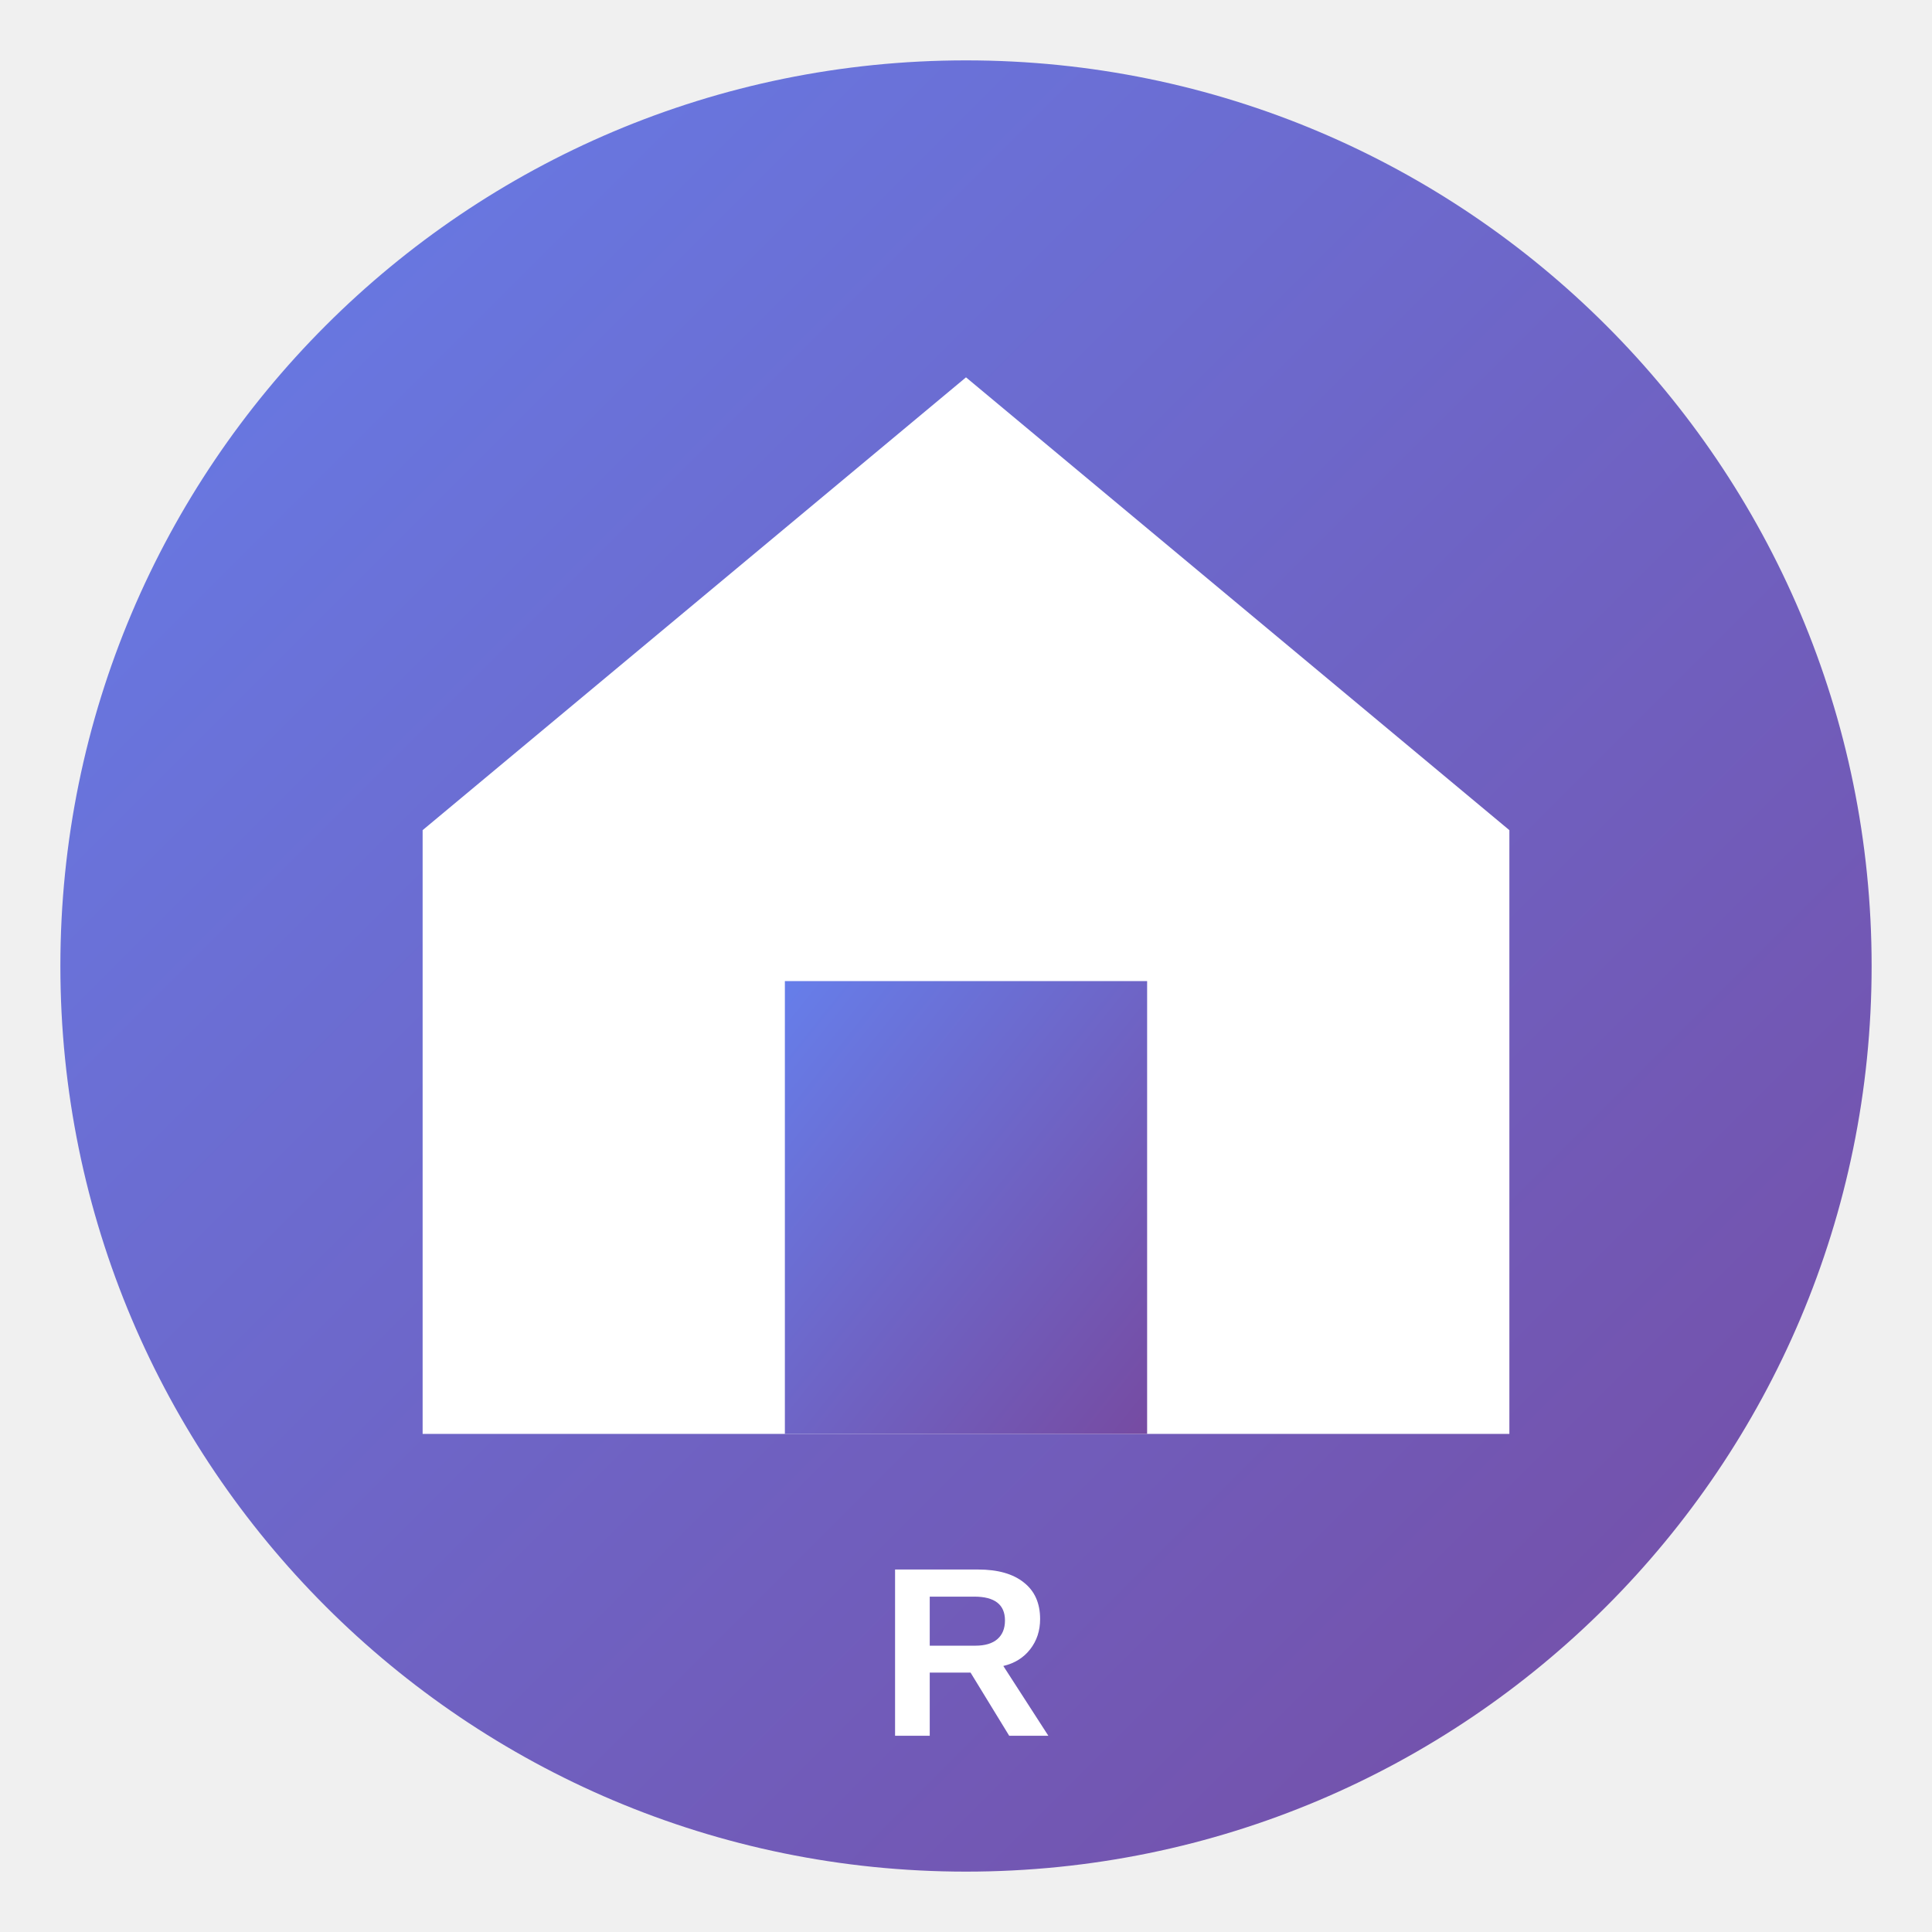
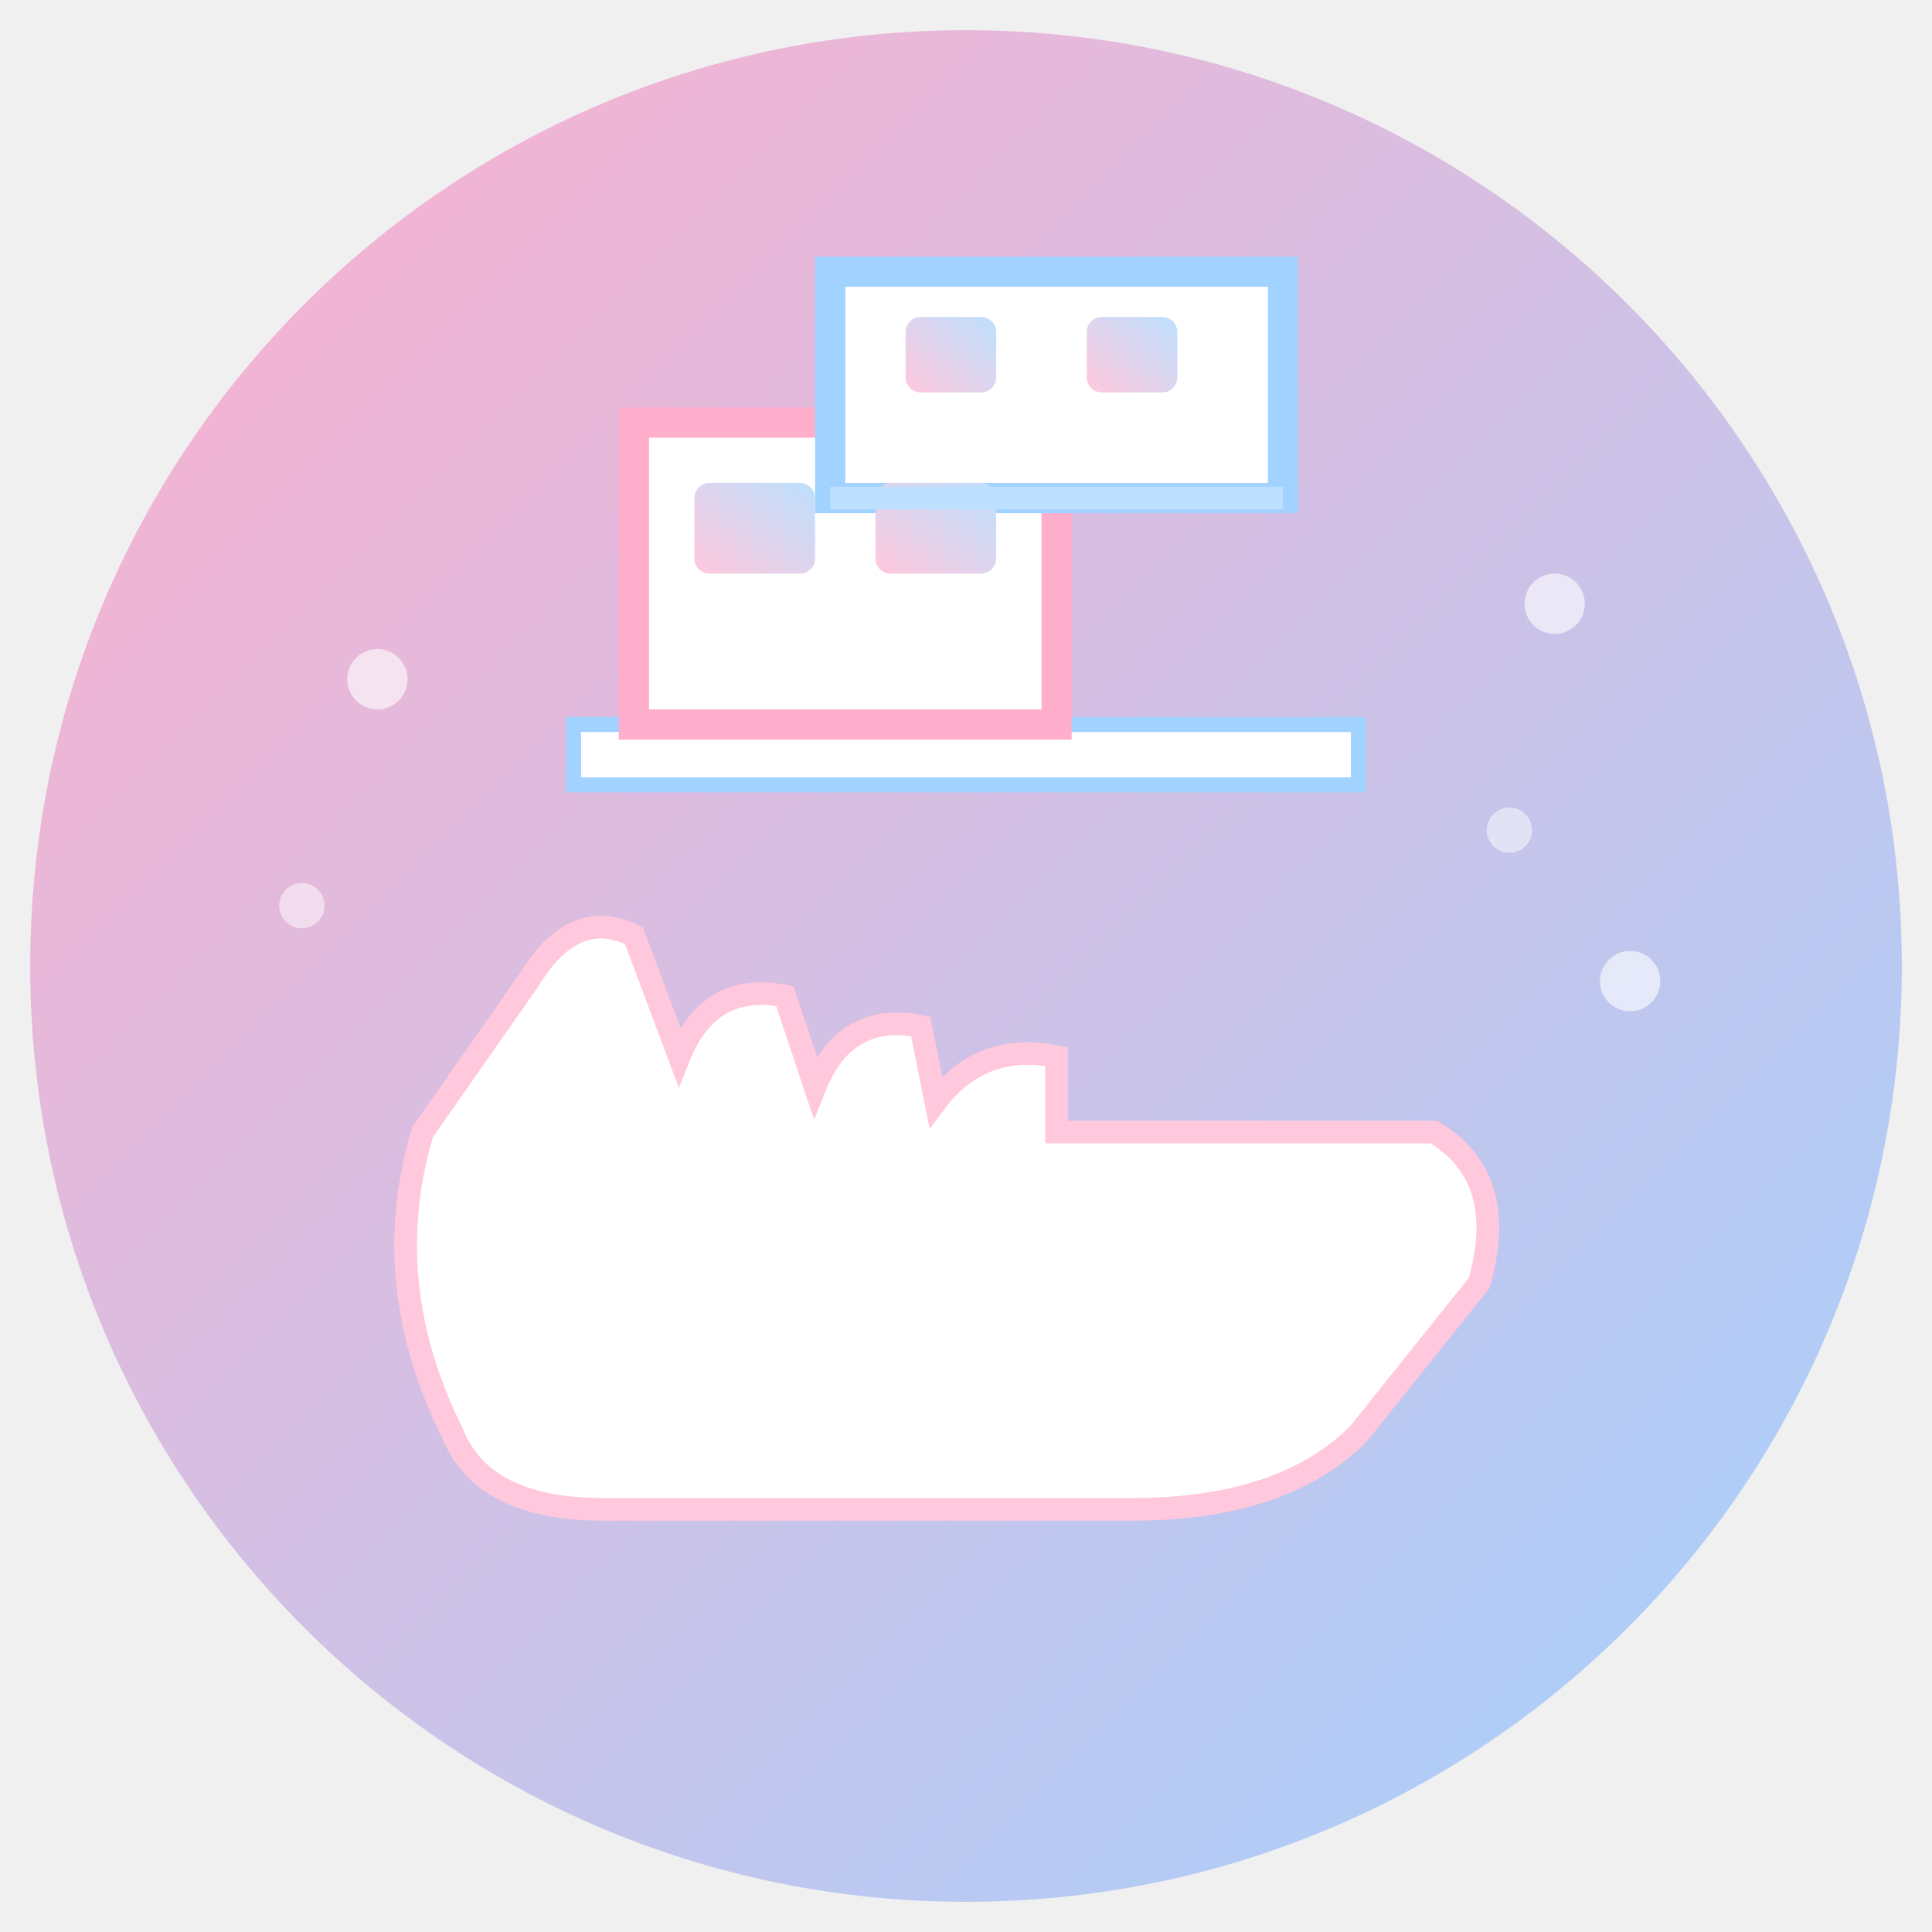
<svg xmlns="http://www.w3.org/2000/svg" viewBox="0 0 128 128">
  <defs>
    <linearGradient id="grad" x1="0%" y1="0%" x2="100%" y2="100%">
-       <stop offset="0%" style="stop-color:#667eea" />
-       <stop offset="100%" style="stop-color:#764ba2" />
+       <stop offset="0%" style="stop-color:#FFAFCC" />
+       <stop offset="100%" style="stop-color:#A2D2FF" />
+     </linearGradient>
+     <linearGradient id="grad2" x1="0%" y1="100%" x2="100%" y2="0%">
+       <stop offset="0%" style="stop-color:#FFC8DD" />
+       <stop offset="100%" style="stop-color:#BDE0FE" />
    </linearGradient>
  </defs>
-   <circle cx="64" cy="64" r="60" fill="url(#grad)" />
-   <path d="M64 25 L100 55 L100 95 L28 95 L28 55 Z" fill="white" />
-   <rect x="52" y="65" width="24" height="30" fill="url(#grad)" />
-   <text x="64" y="115" text-anchor="middle" font-family="Arial" font-size="16" font-weight="bold" fill="white">R</text>
+   <circle cx="64" cy="64" r="62" fill="url(#grad)" />
+   <path d="M30 95            Q25 85 28 75            L35 65            Q38 60 42 62            L45 70            Q47 65 52 66            L54 72            Q56 67 61 68            L62 73            Q65 69 70 70            L70 75            L95 75            Q100 78 98 85            L90 95            Q85 100 75 100            L40 100            Q32 100 30 95 Z" fill="white" stroke="#FFC8DD" stroke-width="1.5" />
+   <rect x="38" y="48" width="52" height="4" fill="white" stroke="#A2D2FF" stroke-width="1" />
+   <rect x="42" y="28" width="28" height="20" fill="white" stroke="#FFAFCC" stroke-width="2" />
+   <rect x="55" y="18" width="30" height="15" fill="white" stroke="#A2D2FF" stroke-width="2" />
+   <rect x="46" y="32" width="8" height="6" fill="url(#grad2)" rx="1" />
+   <rect x="58" y="32" width="8" height="6" fill="url(#grad2)" rx="1" />
+   <rect x="60" y="21" width="6" height="5" fill="url(#grad2)" rx="1" />
+   <rect x="72" y="21" width="6" height="5" fill="url(#grad2)" rx="1" />
+   <line x1="55" y1="33" x2="85" y2="33" stroke="#BDE0FE" stroke-width="1.5" />
+   <circle cx="25" cy="45" r="2" fill="white" opacity="0.6" />
+   <circle cx="103" cy="40" r="2" fill="white" opacity="0.6" />
+   <circle cx="100" cy="55" r="1.5" fill="white" opacity="0.5" />
+   <circle cx="20" cy="60" r="1.5" fill="white" opacity="0.5" />
+   <circle cx="108" cy="65" r="2" fill="white" opacity="0.6" />
</svg>
